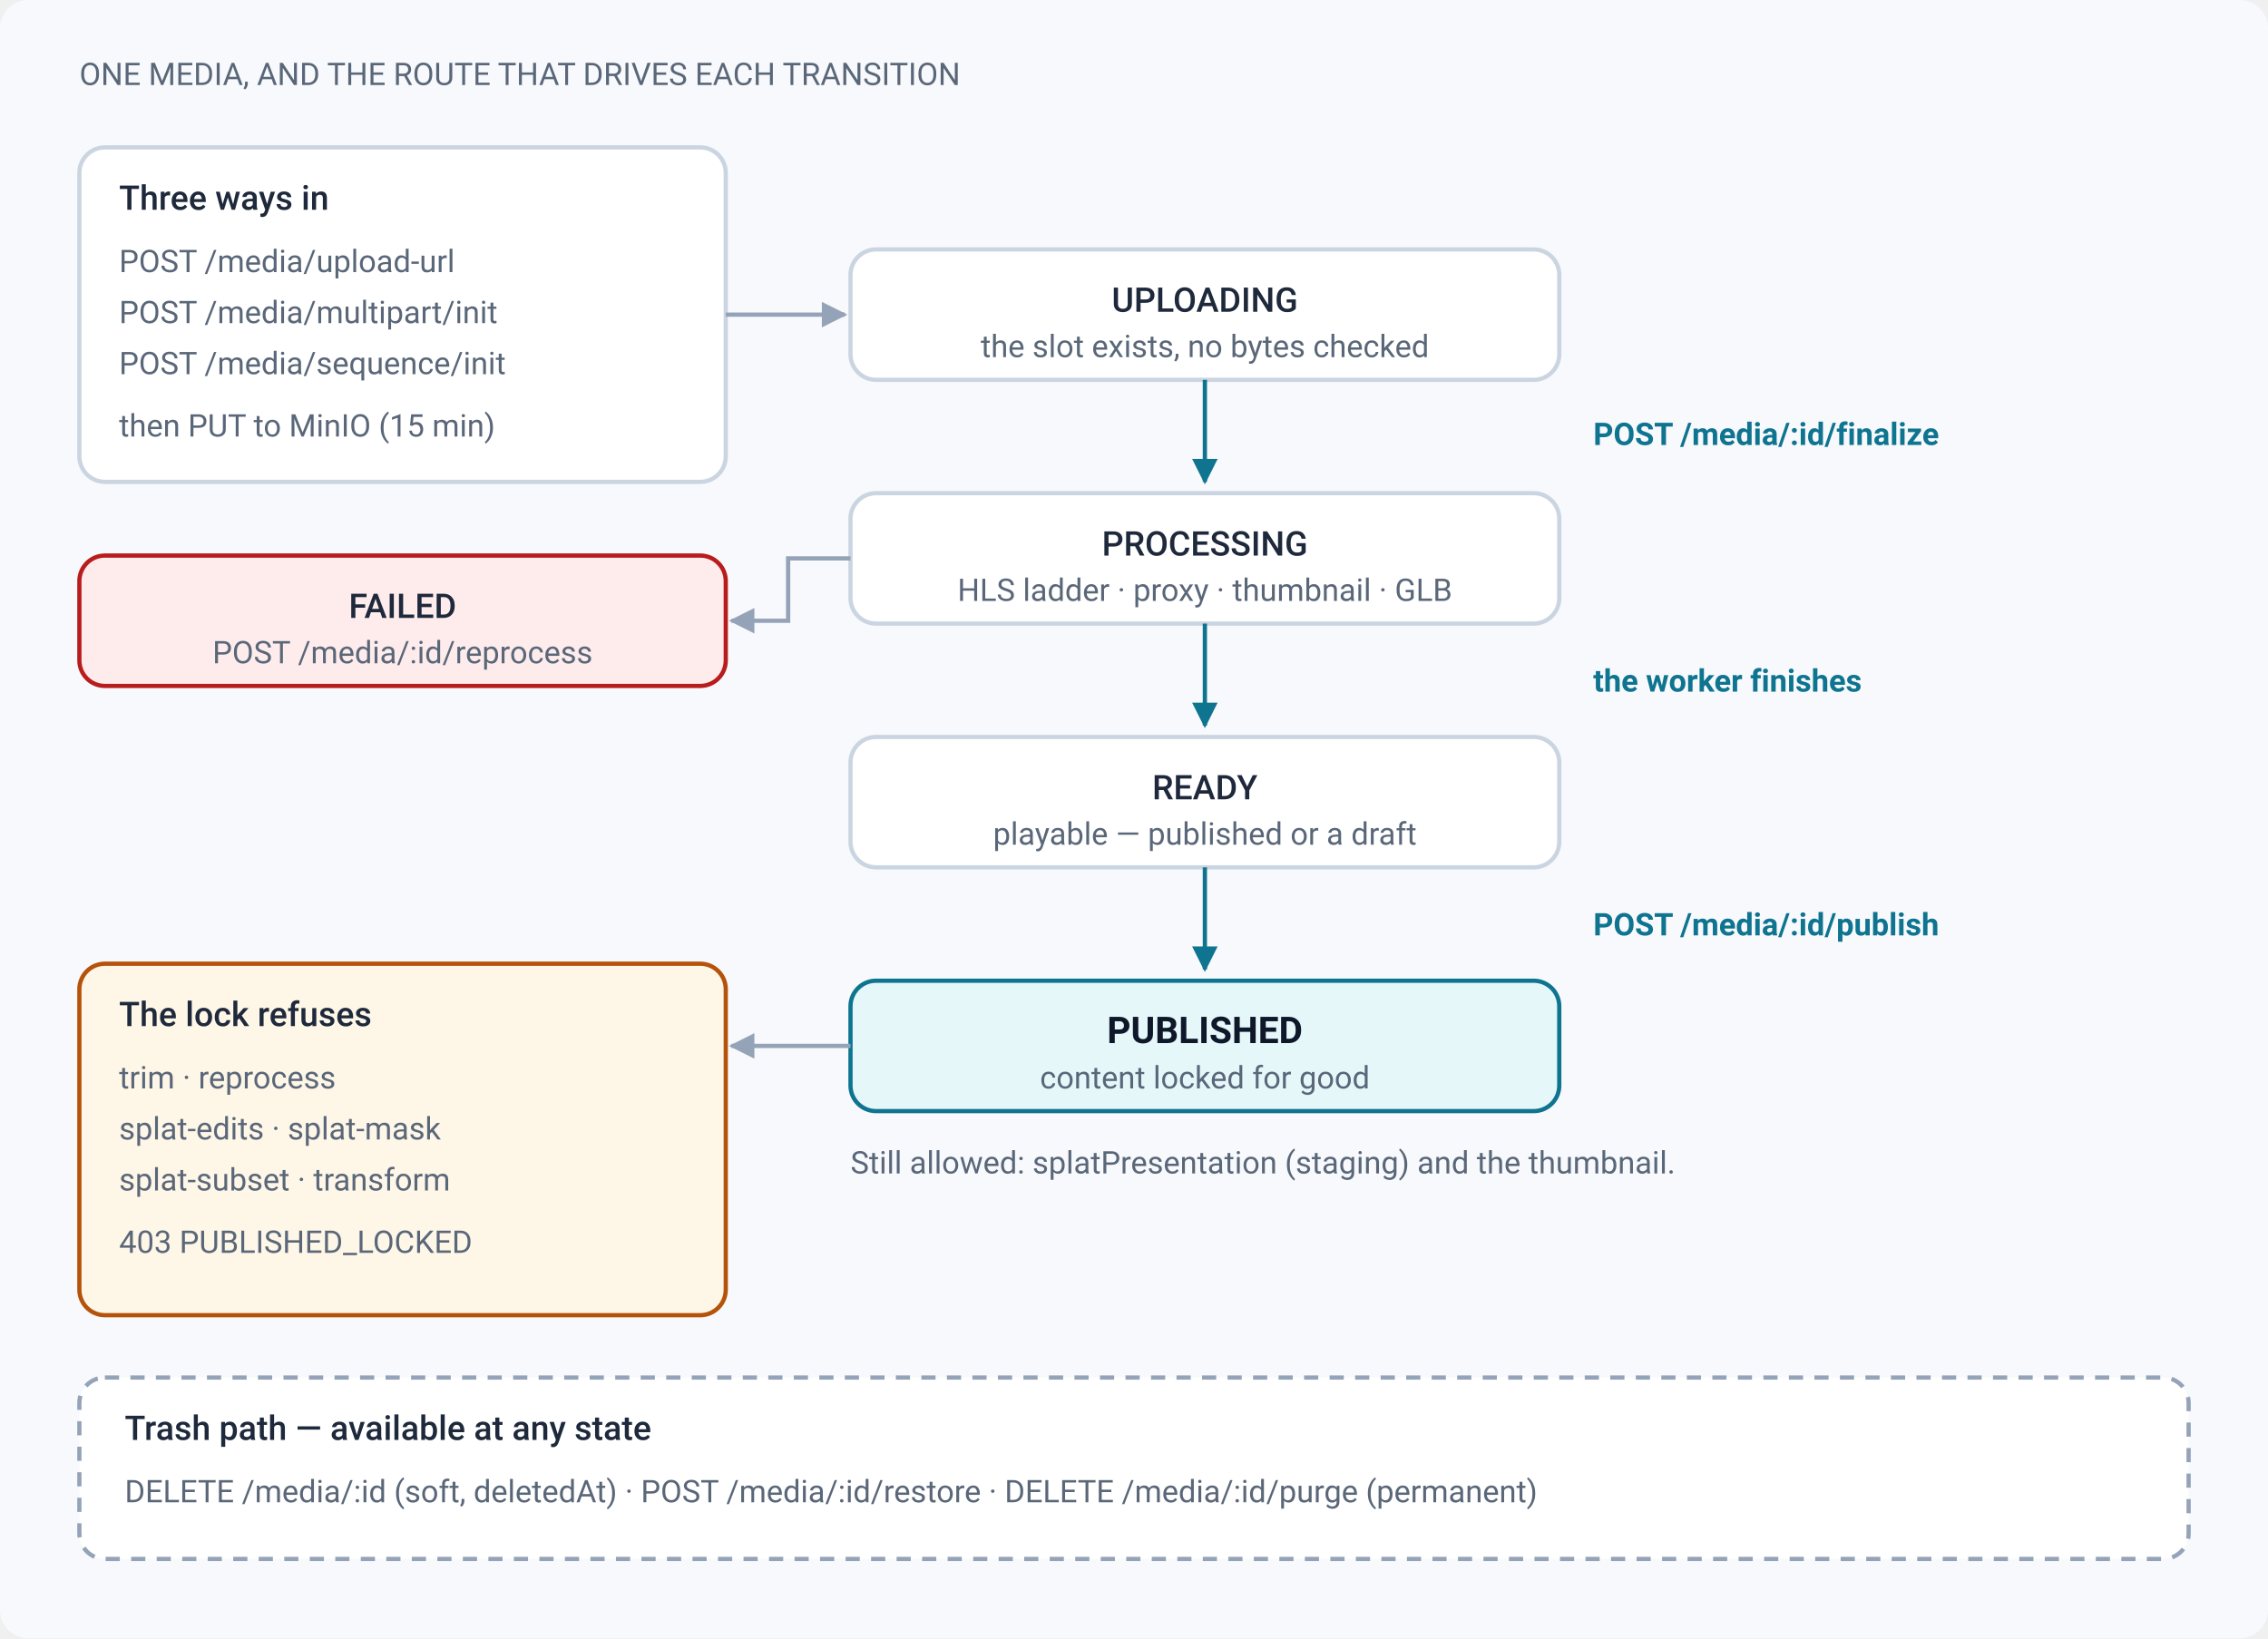
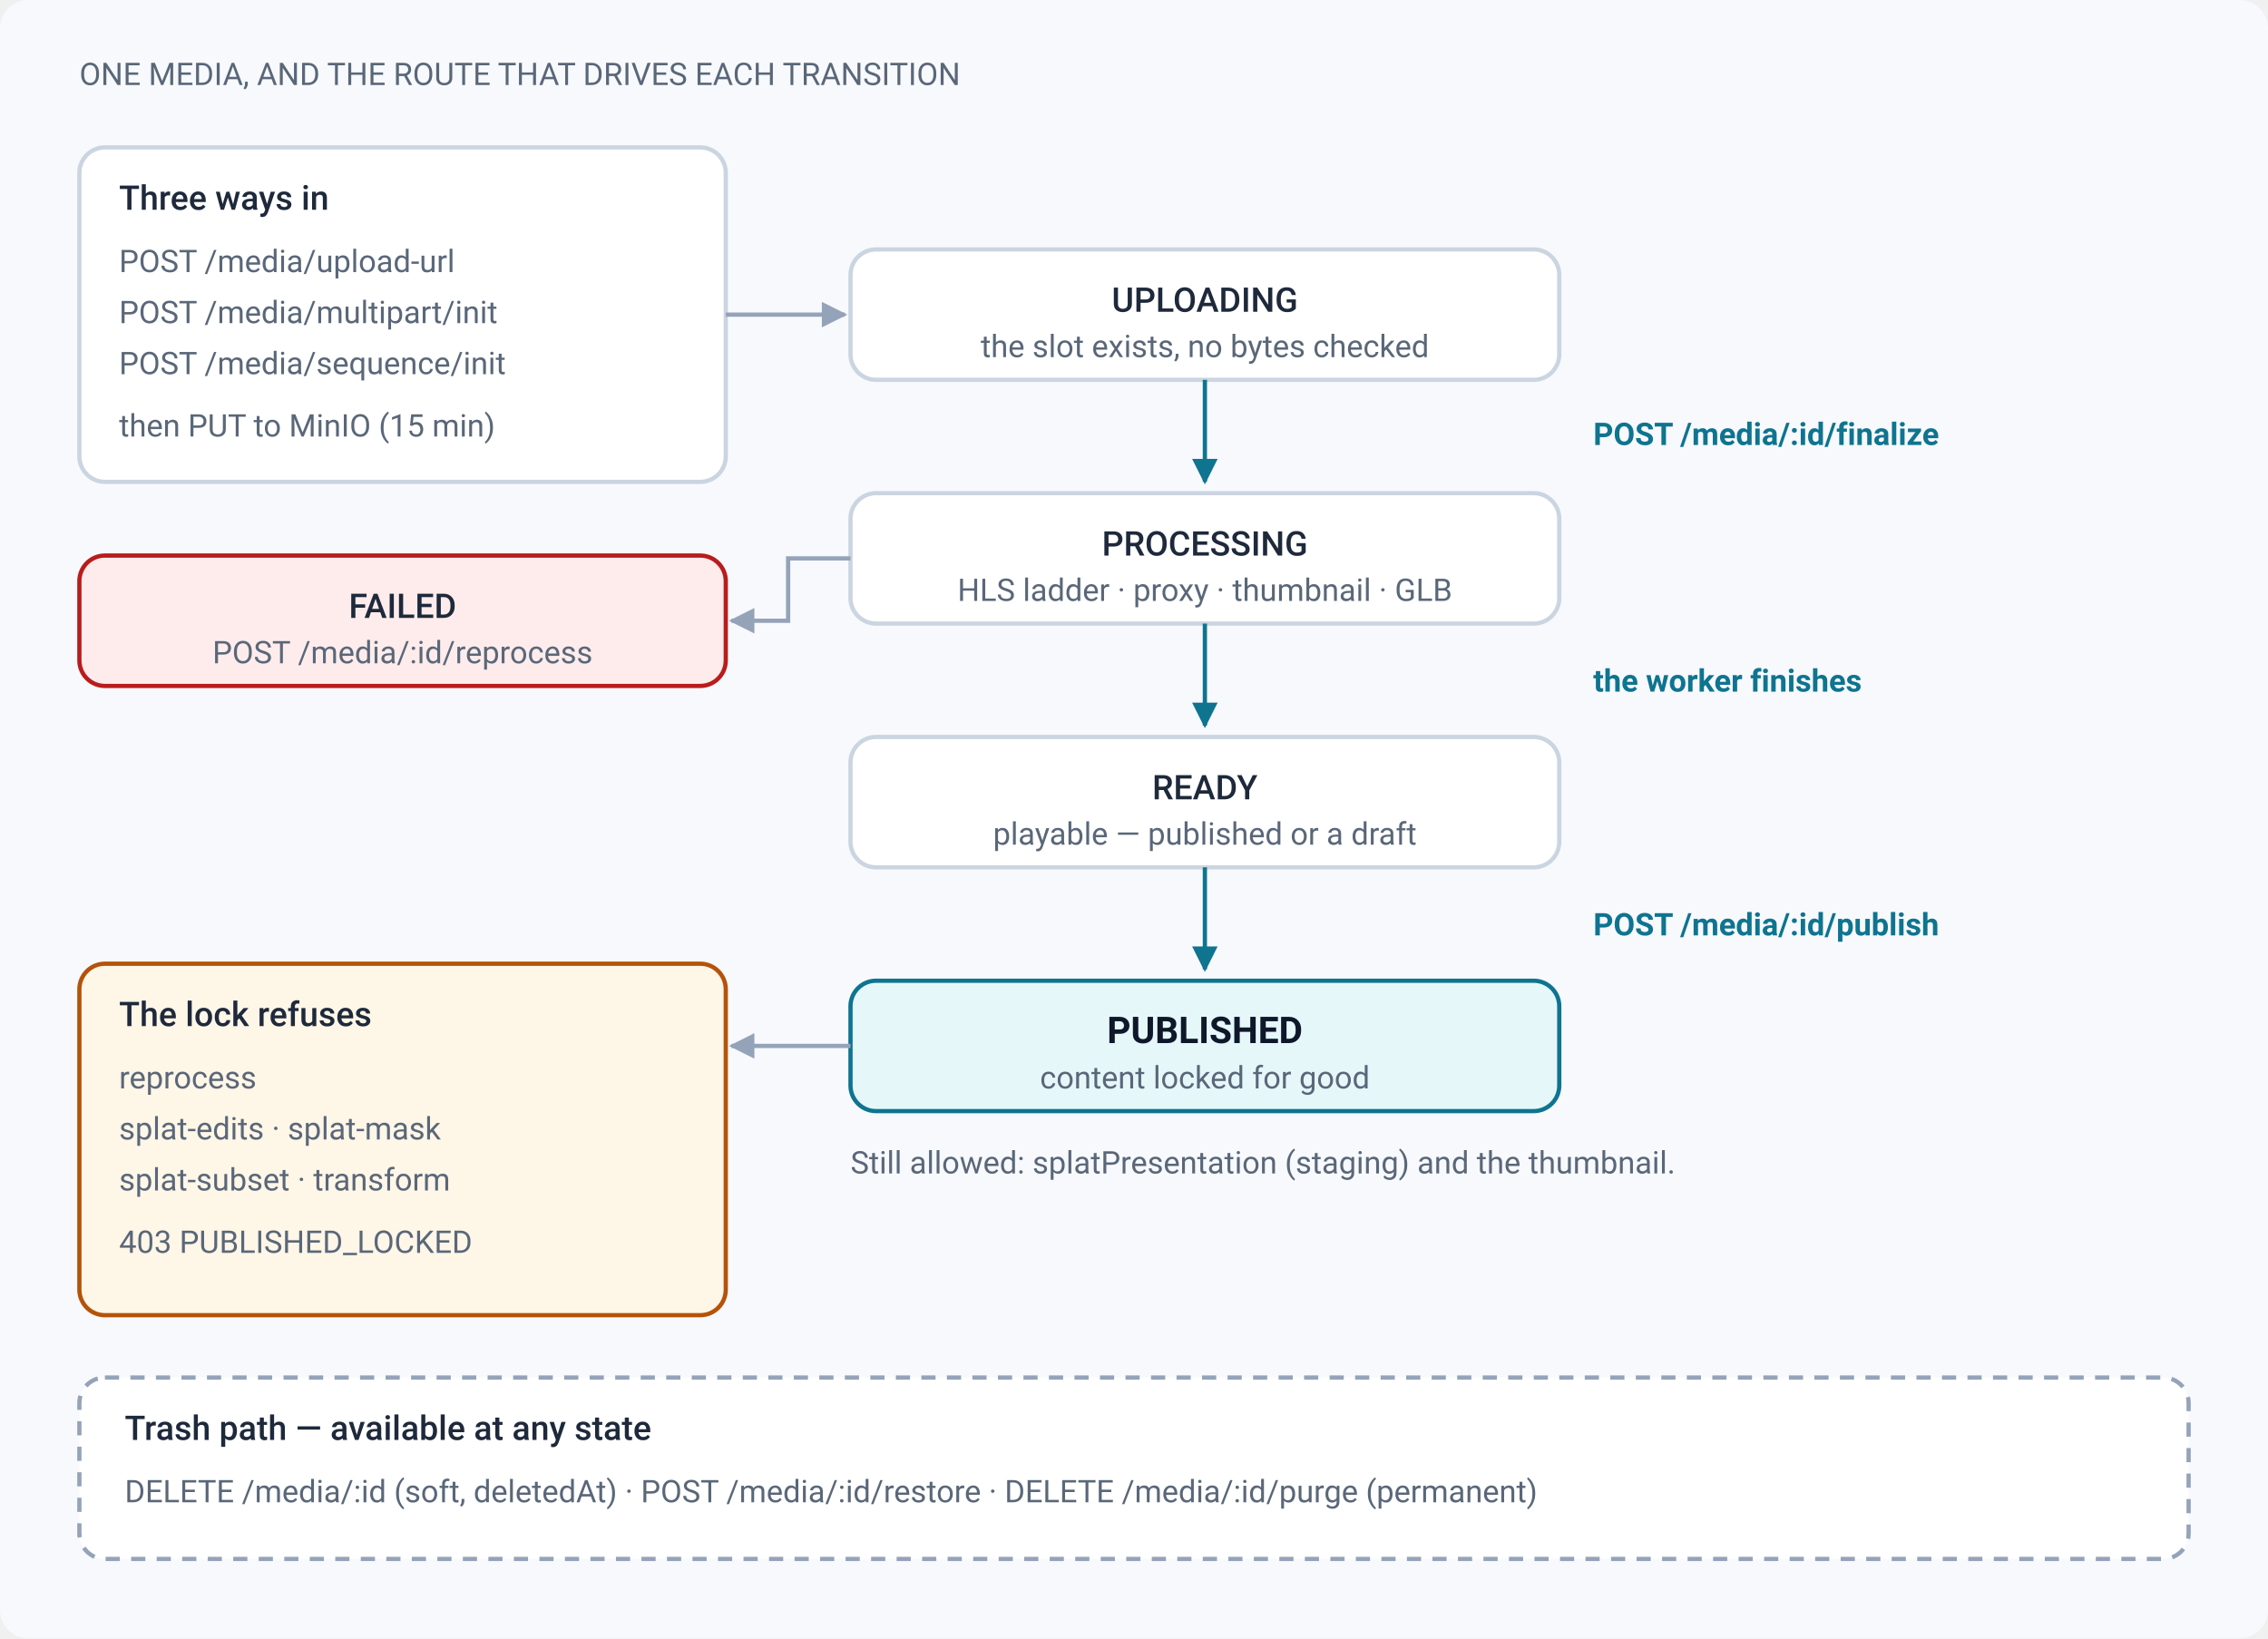
<svg xmlns="http://www.w3.org/2000/svg" viewBox="0 0 800 578" width="800" height="578" role="img" aria-labelledby="medialife-title medialife-desc">
  <style>
    .bg { fill: #f7f9fc; }
    .panel { fill: #ffffff; stroke: #cbd5e1; stroke-width: 1.5; }
    .panel-a { fill: #e6f7fa; stroke: #0e7490; stroke-width: 1.5; }
    .panel-w { fill: #fef6e7; stroke: #b45309; stroke-width: 1.5; }
    .panel-d { fill: #fdeceb; stroke: #b91c1c; stroke-width: 1.5; }
    .panel-o { fill: #ffffff; stroke: #94a3b8; stroke-width: 1.5; stroke-dasharray: 5 4; }
    .t { fill: #0f172a; font: 600 13px ui-sans-serif, system-ui, "Segoe UI", Roboto, Helvetica, Arial, sans-serif; }
    .l { fill: #1e293b; font: 500 12px ui-sans-serif, system-ui, "Segoe UI", Roboto, Helvetica, Arial, sans-serif; }
    .d { fill: #5a6779; font: 400 11px ui-sans-serif, system-ui, "Segoe UI", Roboto, Helvetica, Arial, sans-serif; }
    .a { fill: #0e7490; font: 600 11px ui-sans-serif, system-ui, "Segoe UI", Roboto, Helvetica, Arial, sans-serif; }
    .conn { stroke: #94a3b8; stroke-width: 1.5; fill: none; }
    .conn-a { stroke: #0e7490; stroke-width: 1.5; fill: none; }
    .head { fill: #94a3b8; }
    .head-a { fill: #0e7490; }
    @media (prefers-color-scheme: dark) {
      .bg { fill: #0d121b; }
      .panel { fill: #151b27; stroke: #2a3348; }
      .panel-a { fill: #06262c; stroke: #22d3ee; }
      .panel-w { fill: #2a2109; stroke: #f5b301; }
      .panel-d { fill: #2b1113; stroke: #f87171; }
      .panel-o { fill: #151b27; stroke: #4a5872; }
      .t { fill: #e6ebef; }
      .l { fill: #cfd7e2; }
      .d { fill: #93a0b4; }
      .a { fill: #22d3ee; }
      .conn { stroke: #4a5872; }
      .conn-a { stroke: #22d3ee; }
      .head { fill: #4a5872; }
      .head-a { fill: #22d3ee; }
    }
  </style>
  <defs>
    <marker id="arrow" viewBox="0 0 10 10" refX="9" refY="5" markerWidth="6" markerHeight="6" orient="auto-start-reverse">
      <path class="head" d="M0 0 L10 5 L0 10 z" />
    </marker>
    <marker id="arrow-a" viewBox="0 0 10 10" refX="9" refY="5" markerWidth="6" markerHeight="6" orient="auto-start-reverse">
      <path class="head-a" d="M0 0 L10 5 L0 10 z" />
    </marker>
  </defs>
  <rect class="bg" x="0" y="0" width="800" height="578" rx="10" />
  <text class="d" x="28" y="30">ONE MEDIA, AND THE ROUTE THAT DRIVES EACH TRANSITION</text>
  <rect class="panel" x="28" y="52" width="228" height="118" rx="9" />
  <text class="l" x="42" y="74">Three ways in</text>
  <text class="d" x="42" y="96">POST /media/upload-url</text>
  <text class="d" x="42" y="114">POST /media/multipart/init</text>
  <text class="d" x="42" y="132">POST /media/sequence/init</text>
  <text class="d" x="42" y="154">then PUT to MinIO (15 min)</text>
  <path class="conn" d="M256 111 L298 111" marker-end="url(#arrow)" />
  <rect class="panel" x="300" y="88" width="250" height="46" rx="9" />
  <text class="l" x="425" y="110" text-anchor="middle">UPLOADING</text>
  <text class="d" x="425" y="126" text-anchor="middle">the slot exists, no bytes checked</text>
  <path class="conn-a" d="M425 134 L425 170" marker-end="url(#arrow-a)" />
  <text class="a" x="562" y="157">POST /media/:id/finalize</text>
  <rect class="panel" x="300" y="174" width="250" height="46" rx="9" />
  <text class="l" x="425" y="196" text-anchor="middle">PROCESSING</text>
  <text class="d" x="425" y="212" text-anchor="middle">HLS ladder · proxy · thumbnail · GLB</text>
  <path class="conn" d="M300 197 L278 197 L278 219 L258 219" marker-end="url(#arrow)" />
  <rect class="panel-d" x="28" y="196" width="228" height="46" rx="9" />
  <text class="l" x="142" y="218" text-anchor="middle">FAILED</text>
  <text class="d" x="142" y="234" text-anchor="middle">POST /media/:id/reprocess</text>
  <path class="conn-a" d="M425 220 L425 256" marker-end="url(#arrow-a)" />
  <text class="a" x="562" y="244">the worker finishes</text>
  <rect class="panel" x="300" y="260" width="250" height="46" rx="9" />
  <text class="l" x="425" y="282" text-anchor="middle">READY</text>
  <text class="d" x="425" y="298" text-anchor="middle">playable — published or a draft</text>
  <path class="conn-a" d="M425 306 L425 342" marker-end="url(#arrow-a)" />
  <text class="a" x="562" y="330">POST /media/:id/publish</text>
  <rect class="panel-a" x="300" y="346" width="250" height="46" rx="9" />
  <text class="t" x="425" y="368" text-anchor="middle">PUBLISHED</text>
  <text class="d" x="425" y="384" text-anchor="middle">content locked for good</text>
  <text class="d" x="300" y="414">Still allowed: splatPresentation (staging) and the thumbnail.</text>
  <path class="conn" d="M300 369 L258 369" marker-end="url(#arrow)" />
  <rect class="panel-w" x="28" y="340" width="228" height="124" rx="9" />
  <text class="l" x="42" y="362">The lock refuses</text>
-   <text class="d" x="42" y="384">trim · reprocess</text>
+   <text class="d" x="42" y="384">reprocess</text>
  <text class="d" x="42" y="402">splat-edits · splat-mask</text>
  <text class="d" x="42" y="420">splat-subset · transform</text>
  <text class="d" x="42" y="442">403 PUBLISHED_LOCKED</text>
  <rect class="panel-o" x="28" y="486" width="744" height="64" rx="9" />
  <text class="l" x="44" y="508">Trash path — available at any state</text>
  <text class="d" x="44" y="530">DELETE /media/:id (soft, deletedAt)  ·  POST /media/:id/restore  ·  DELETE /media/:id/purge (permanent)</text>
</svg>
